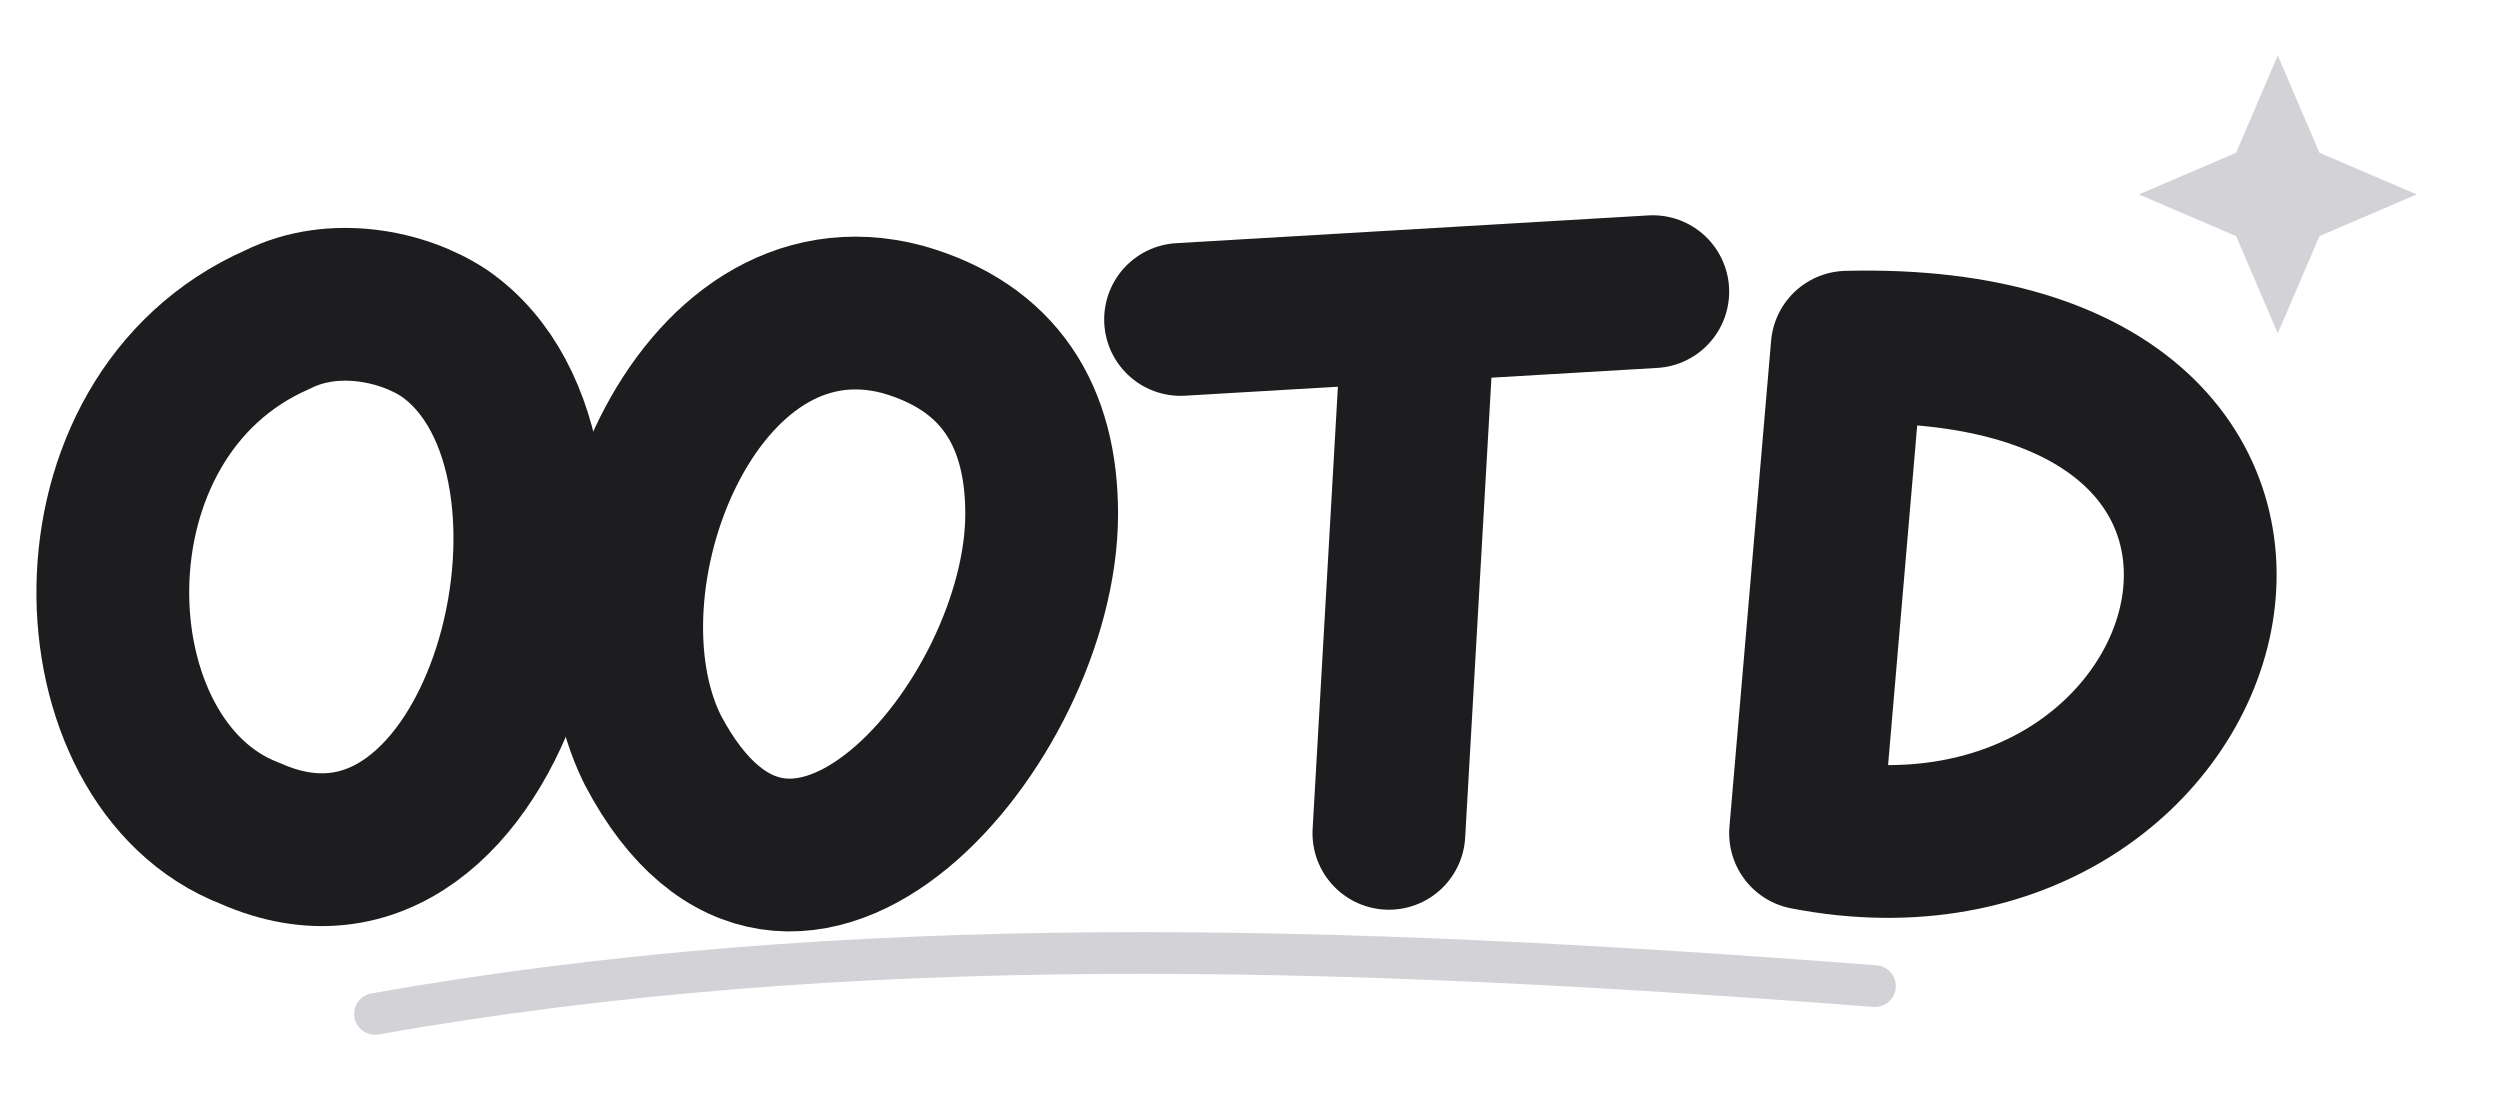
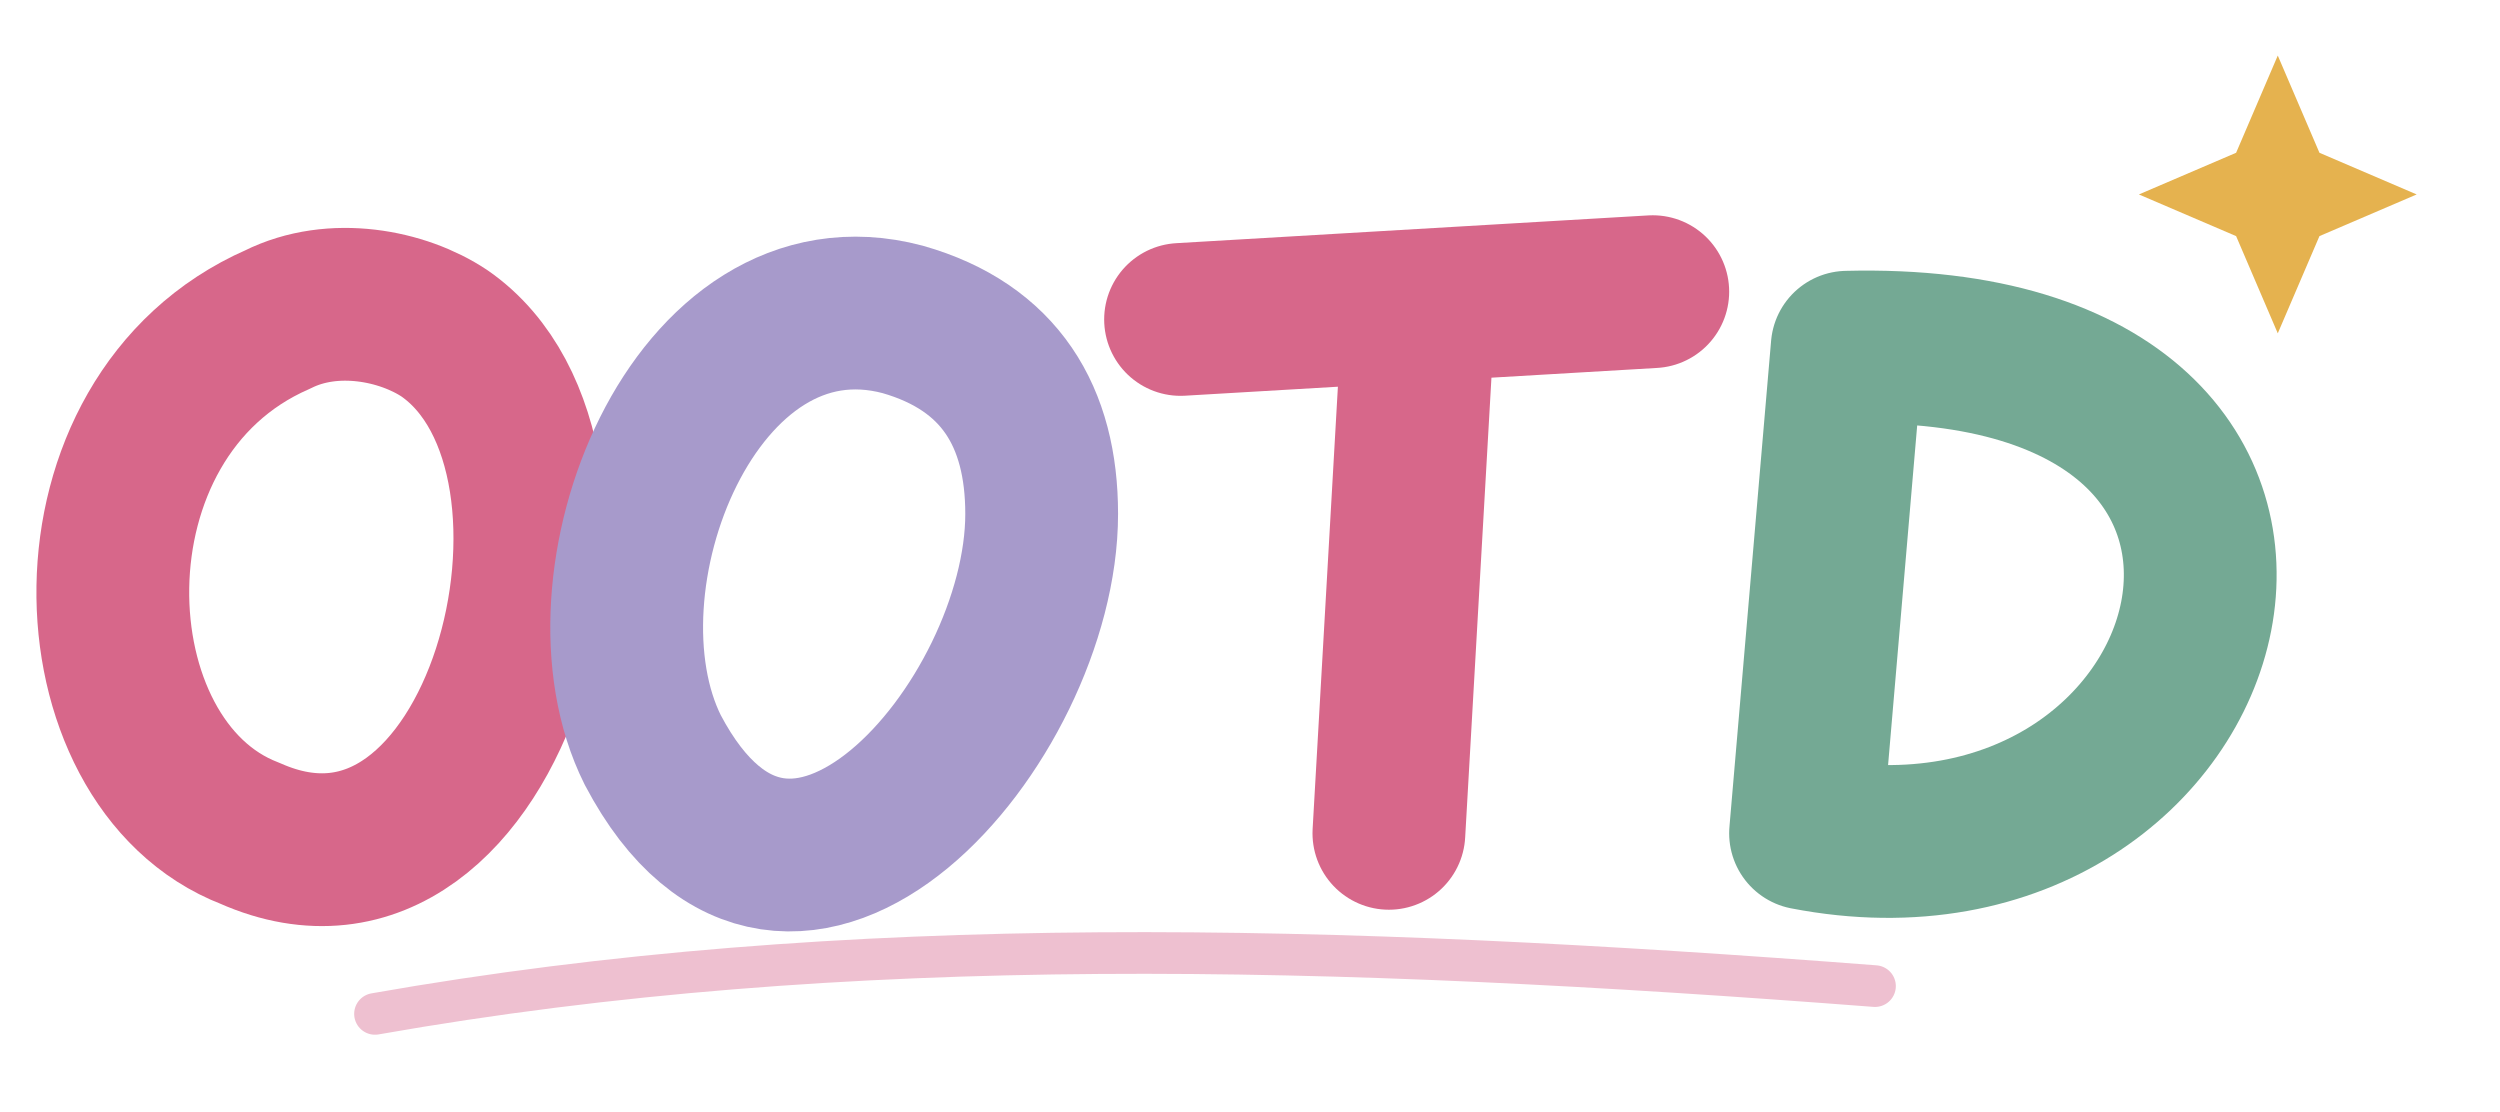
<svg xmlns="http://www.w3.org/2000/svg" viewBox="0 0 180 80" fill="none">
-   <path d="M15 19c-16 7-15 32-2 37 18 8 27-27 14-36-3-2-8-3-12-1Z" transform="translate(5 4)" stroke="#1d1d1f" stroke-width="11" stroke-linecap="round" stroke-linejoin="round" />
-   <path d="M65 23c-15-4-24 19-18 31 10 19 28-2 28-17 0-7-3-12-10-14Z" stroke="#1d1d1f" stroke-width="11" stroke-linecap="round" stroke-linejoin="round" />
-   <path d="m85 23 34-2m-17 4-2 35" stroke="#1d1d1f" stroke-width="11" stroke-linecap="round" stroke-linejoin="round" />
-   <path d="m133 25-3 35c31 6 43-36 3-35Z" stroke="#1d1d1f" stroke-width="11" stroke-linecap="round" stroke-linejoin="round" />
-   <path d="m164 4 3 7 7 3-7 3-3 7-3-7-7-3 7-3Z" fill="#d2d2d7" />
-   <path d="M27 73c34-6 69-5 108-2" stroke="#d2d2d7" stroke-width="3" stroke-linecap="round" />
+   <path d="M15 19c-16 7-15 32-2 37 18 8 27-27 14-36-3-2-8-3-12-1Z" transform="translate(5 4)" stroke="#D7678A" stroke-width="11" stroke-linecap="round" stroke-linejoin="round" />
+   <path d="M65 23c-15-4-24 19-18 31 10 19 28-2 28-17 0-7-3-12-10-14Z" stroke="#A79ACB" stroke-width="11" stroke-linecap="round" stroke-linejoin="round" />
+   <path d="m85 23 34-2m-17 4-2 35" stroke="#D7678A" stroke-width="11" stroke-linecap="round" stroke-linejoin="round" />
+   <path d="m133 25-3 35c31 6 43-36 3-35Z" stroke="#74A994" stroke-width="11" stroke-linecap="round" stroke-linejoin="round" />
+   <path d="m164 4 3 7 7 3-7 3-3 7-3-7-7-3 7-3Z" fill="#E5B24F" />
+   <path d="M27 73c34-6 69-5 108-2" stroke="#EEC0D0" stroke-width="3" stroke-linecap="round" />
</svg>
